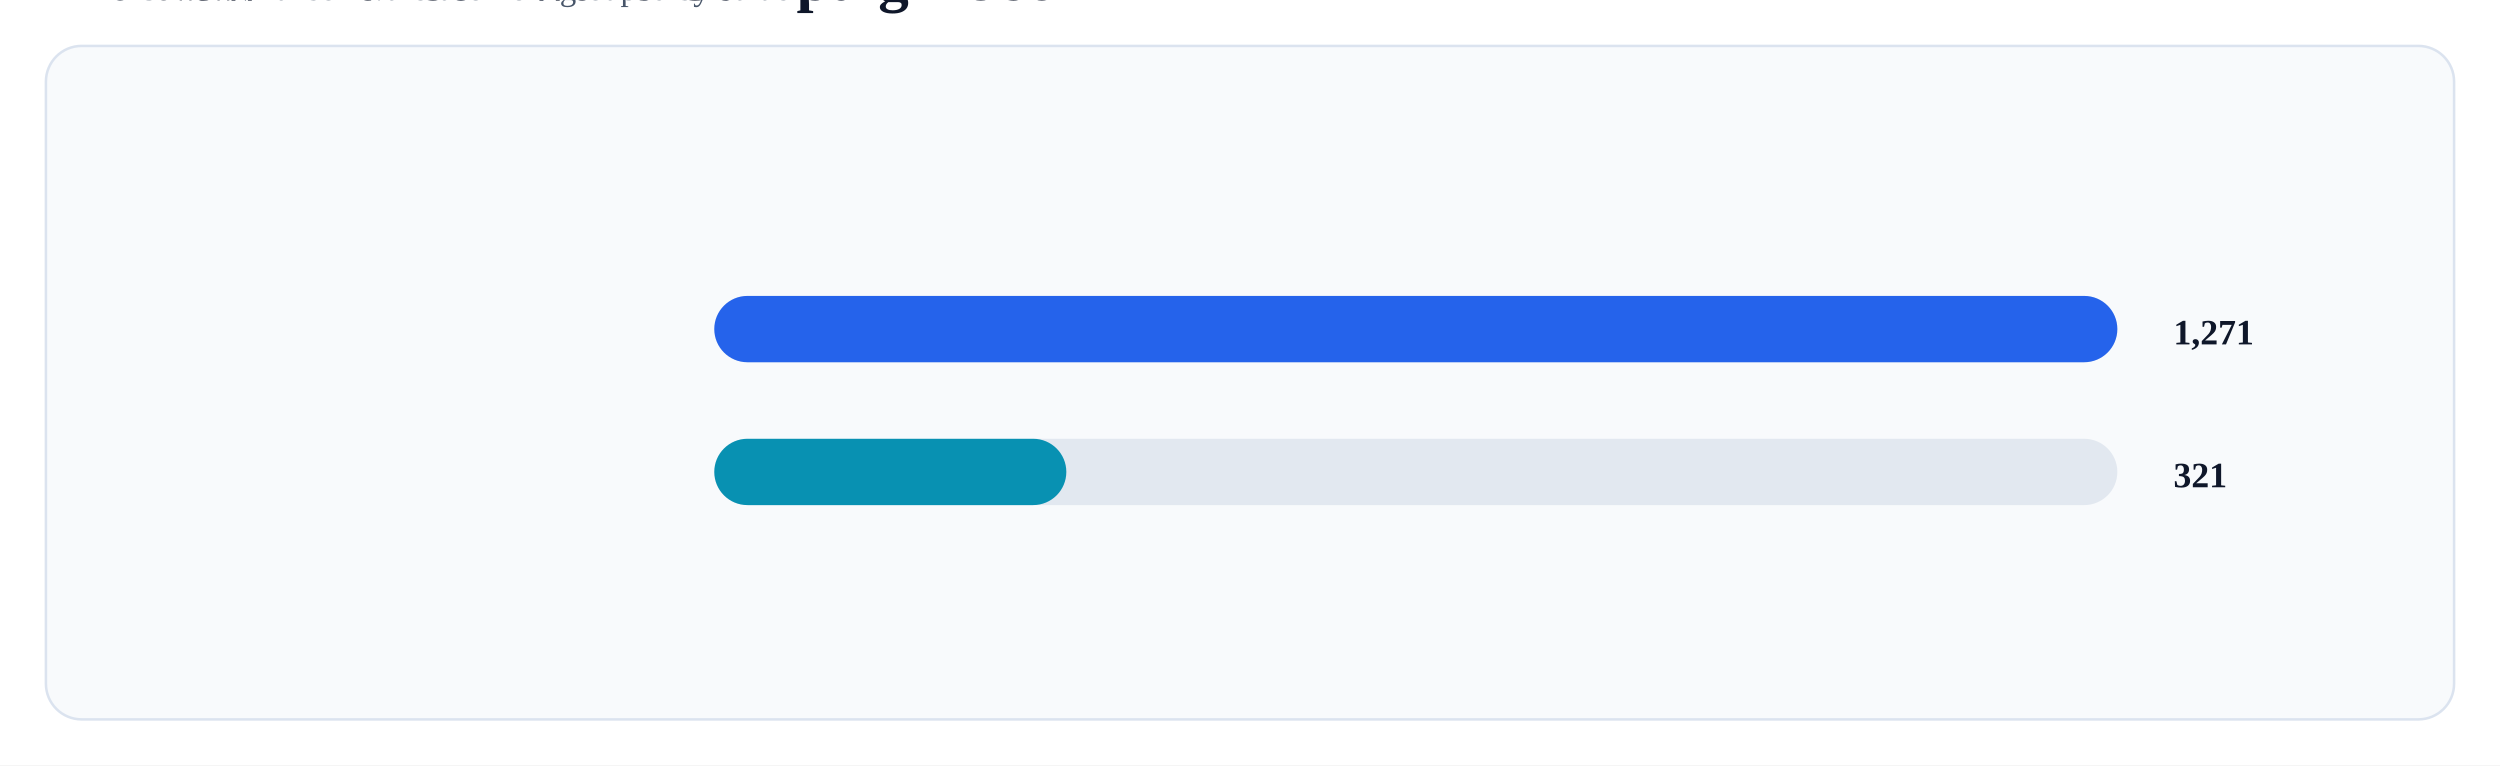
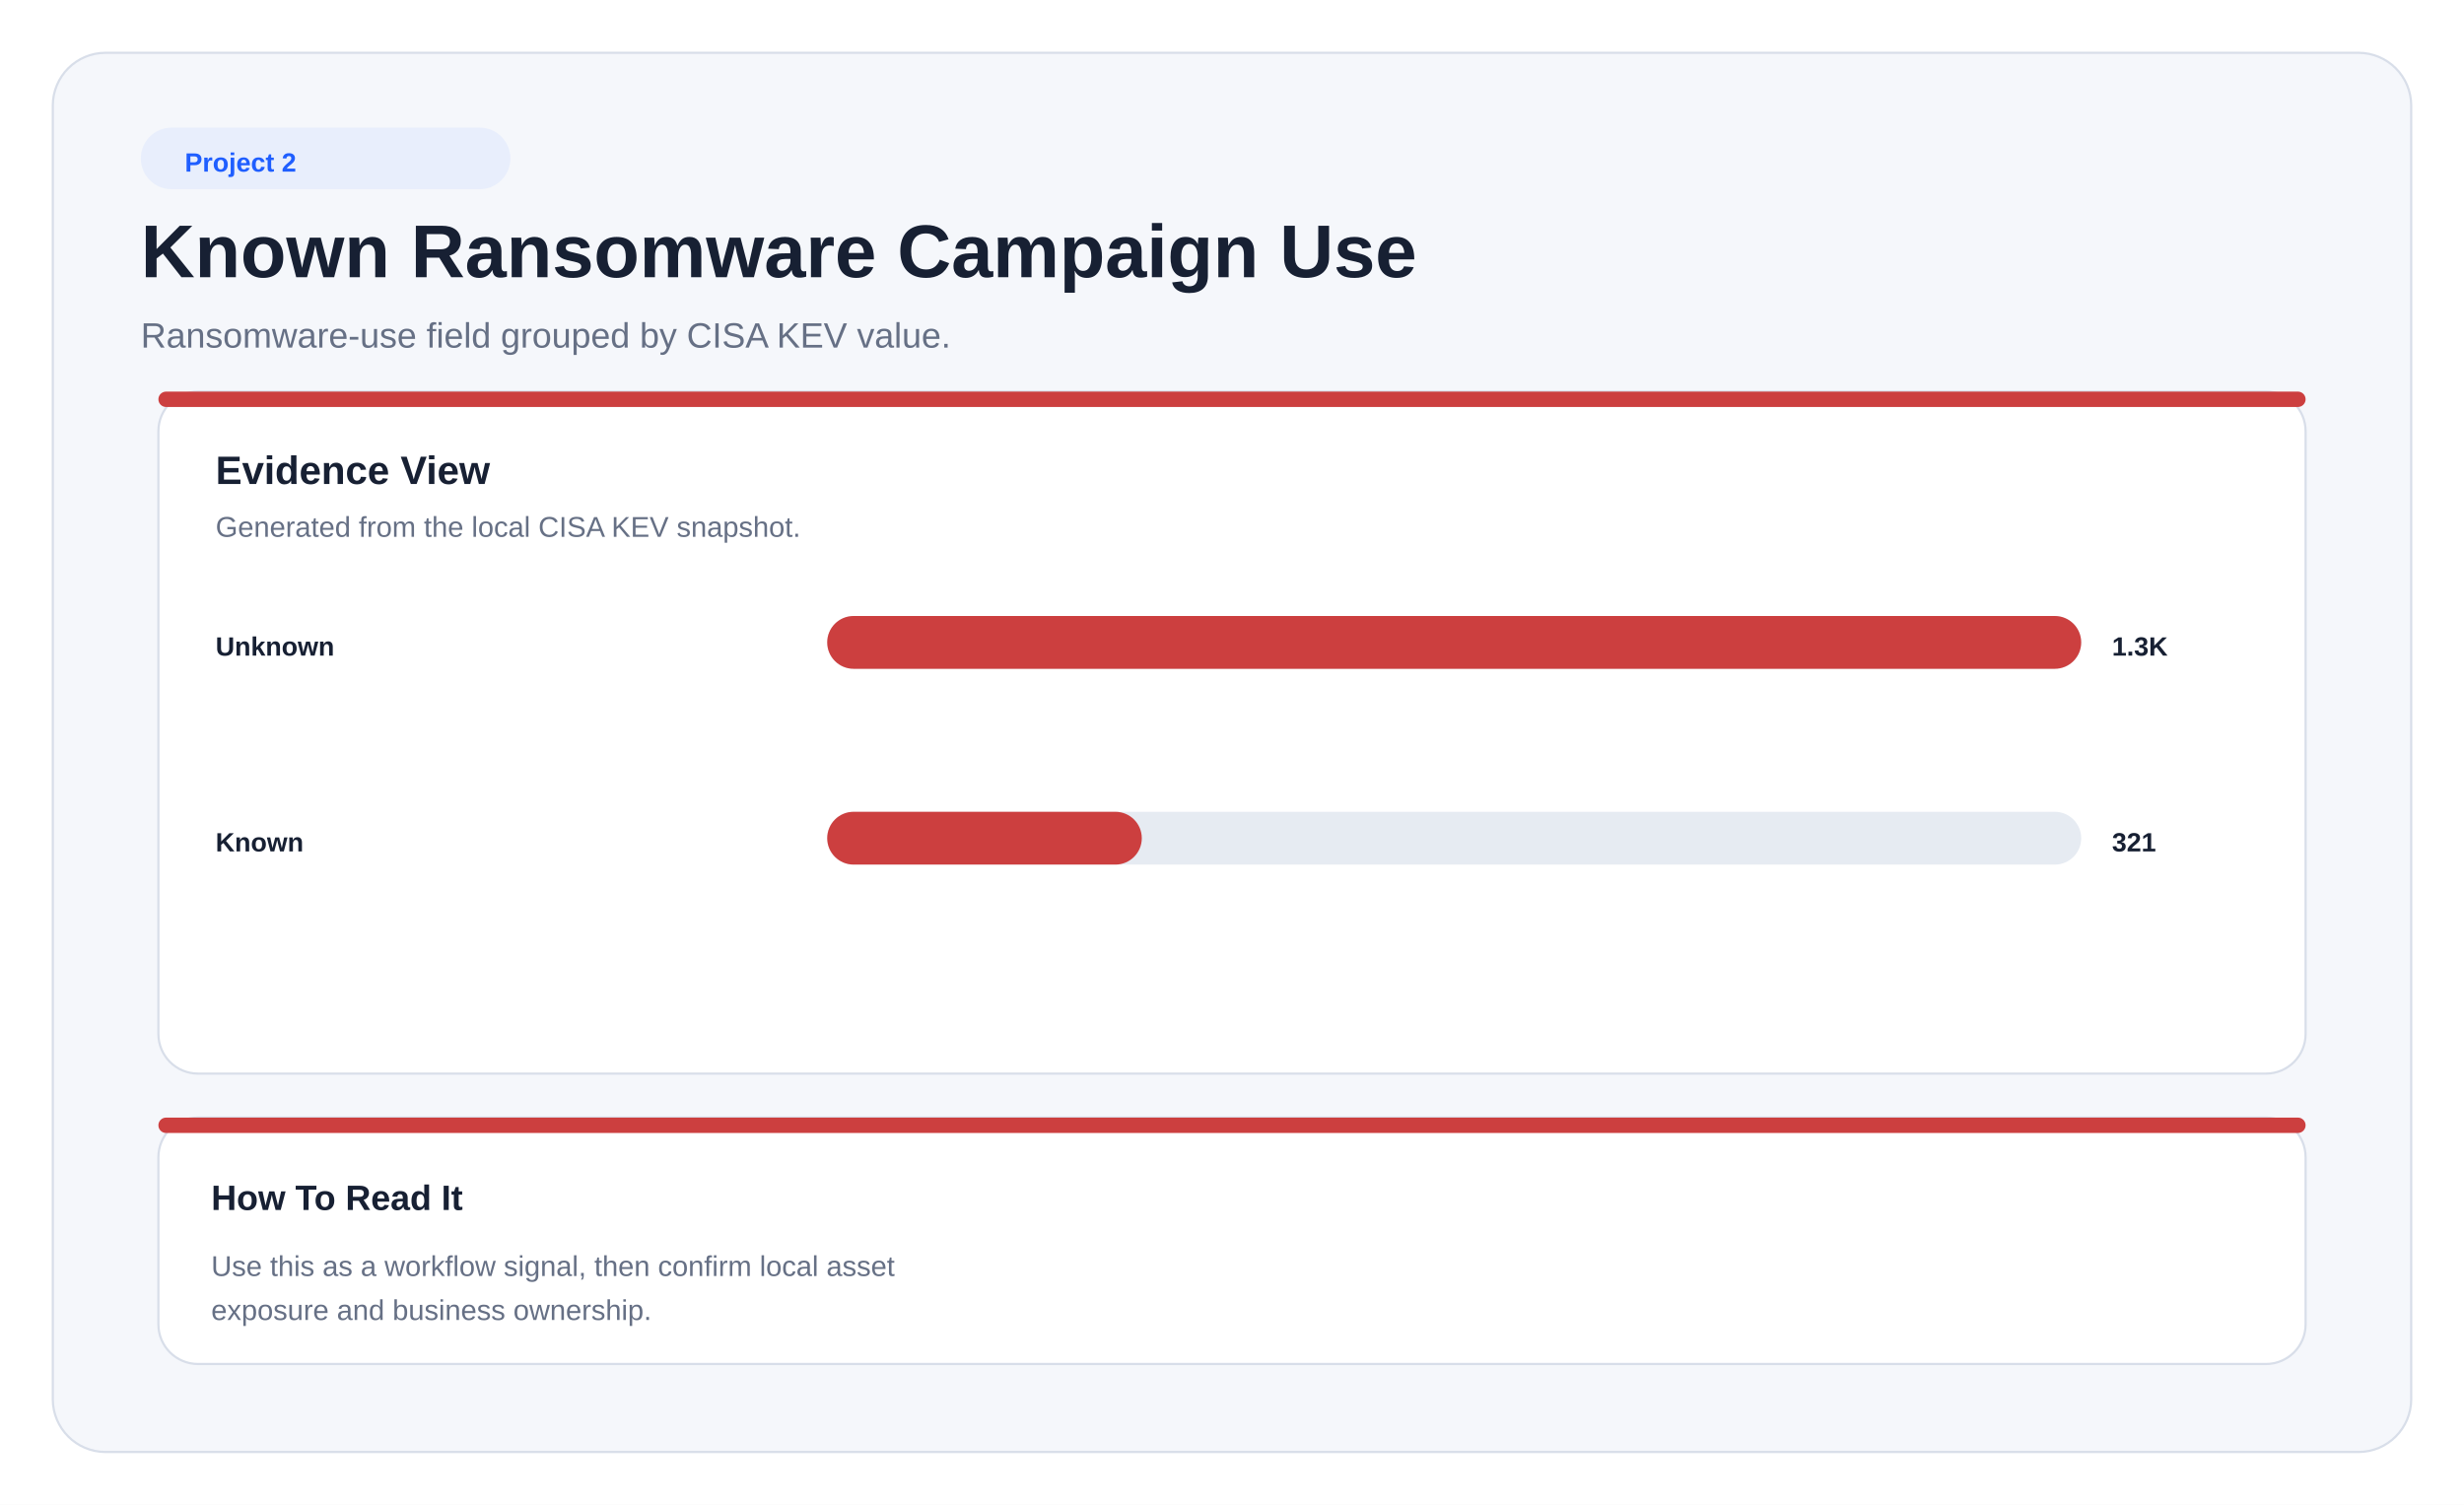
- <svg xmlns="http://www.w3.org/2000/svg" width="980" height="300" viewBox="0 0 980 300" role="img" aria-labelledby="title desc">
+ <svg xmlns="http://www.w3.org/2000/svg" width="1120" height="684" viewBox="0 0 1120 684" role="img" aria-labelledby="title desc" data-qc-version="1">
+   <defs>
+     <marker id="arrowHead" markerWidth="14" markerHeight="14" refX="12" refY="7" orient="auto" markerUnits="strokeWidth">
+       <path d="M2,2 L12,7 L2,12 Z" fill="#172033" />
+     </marker>
+     <style>
+ .font { font-family: Segoe UI, Arial, Helvetica, sans-serif; }
+ </style>
+   </defs>
  <rect width="100%" height="100%" fill="#ffffff" />
-   <rect x="18" y="18" width="944" height="264" rx="14" fill="#f8fafc" stroke="#dbe3ef" />
-   <text fill="#0f172a" font-size="24" font-weight="700">
-     <tspan x="42" dy="0">Known Ransomware Campaign Use</tspan>
-   </text>
-   <text fill="#475569" font-size="13" font-weight="400">
-     <tspan x="42" dy="0">CISA KEV ransomware-use field grouped by value</tspan>
-   </text>
-   <text fill="#0f172a" font-size="14" font-weight="600">
-     <tspan x="42" dy="0">Unknown</tspan>
-   </text>
-   <rect x="280" y="116" width="550" height="26" rx="13" fill="#e2e8f0" />
-   <rect x="280" y="116" width="550" height="26" rx="13" fill="#2563eb" />
-   <text x="852" y="135" fill="#0f172a" font-size="14" font-weight="700">1,271</text>
-   <text fill="#0f172a" font-size="14" font-weight="600">
-     <tspan x="42" dy="0">Known</tspan>
-   </text>
-   <rect x="280" y="172" width="550" height="26" rx="13" fill="#e2e8f0" />
-   <rect x="280" y="172" width="138" height="26" rx="13" fill="#0891b2" />
-   <text x="852" y="191" fill="#0f172a" font-size="14" font-weight="700">321</text>
+   <rect x="24" y="24" width="1072" height="636" rx="24" fill="#f5f7fb" stroke="#d8dee9" />
+   <rect x="64" y="58" width="168" height="28" rx="14" fill="#e8eefc" />
+   <text class="font" x="84" y="78" font-size="12" font-weight="700" fill="#1f5eff" text-anchor="start">Project 2</text>
+   <text class="font" x="64" y="126" font-size="34" font-weight="800" fill="#172033" text-anchor="start">Known Ransomware Campaign Use</text>
+   <text class="font" x="64" y="158" font-size="16" font-weight="400" fill="#667085" text-anchor="start">Ransomware-use field grouped by CISA KEV value.</text>
+   <g data-qc-card="true">
+     <rect x="72" y="178" width="976" height="310" rx="18" fill="#ffffff" stroke="#d8dee9" />
+     <rect x="72" y="178" width="976" height="7" rx="3.5" fill="#cc3f3f" />
+     <text class="font" x="98" y="220" font-size="18" font-weight="800" fill="#172033" text-anchor="start">Evidence View</text>
+     <text class="font" x="98" y="244" font-size="13" font-weight="400" fill="#667085" text-anchor="start">Generated from the local CISA KEV snapshot.</text>
+     <text class="font" x="98" y="298" font-size="12" font-weight="600" fill="#172033" text-anchor="start">Unknown</text>
+     <rect x="376" y="280" width="570" height="24" rx="12" fill="#e6ebf2" />
+     <rect x="376" y="280" width="570" height="24" rx="12" fill="#cc3f3f" />
+     <text class="font" x="960" y="298" font-size="12" font-weight="800" fill="#172033" text-anchor="start">1.3K</text>
+     <text class="font" x="98" y="387" font-size="12" font-weight="600" fill="#172033" text-anchor="start">Known</text>
+     <rect x="376" y="369" width="570" height="24" rx="12" fill="#e6ebf2" />
+     <rect x="376" y="369" width="143" height="24" rx="12" fill="#cc3f3f" />
+     <text class="font" x="960" y="387" font-size="12" font-weight="800" fill="#172033" text-anchor="start">321</text>
+   </g>
+   <g data-qc-card="true">
+     <rect x="72" y="508" width="976" height="112" rx="18" fill="#ffffff" stroke="#d8dee9" />
+     <rect x="72" y="508" width="976" height="7" rx="3.5" fill="#cc3f3f" />
+     <text class="font" x="96" y="550" font-size="16" font-weight="800" fill="#172033" text-anchor="start">How To Read It</text>
+     <text class="font" x="96" y="580" font-size="13" font-weight="400" fill="#667085" text-anchor="start">Use this as a workflow signal, then confirm local asset</text>
+     <text class="font" x="96" y="600" font-size="13" font-weight="400" fill="#667085" text-anchor="start">exposure and business ownership.</text>
+   </g>
</svg>
